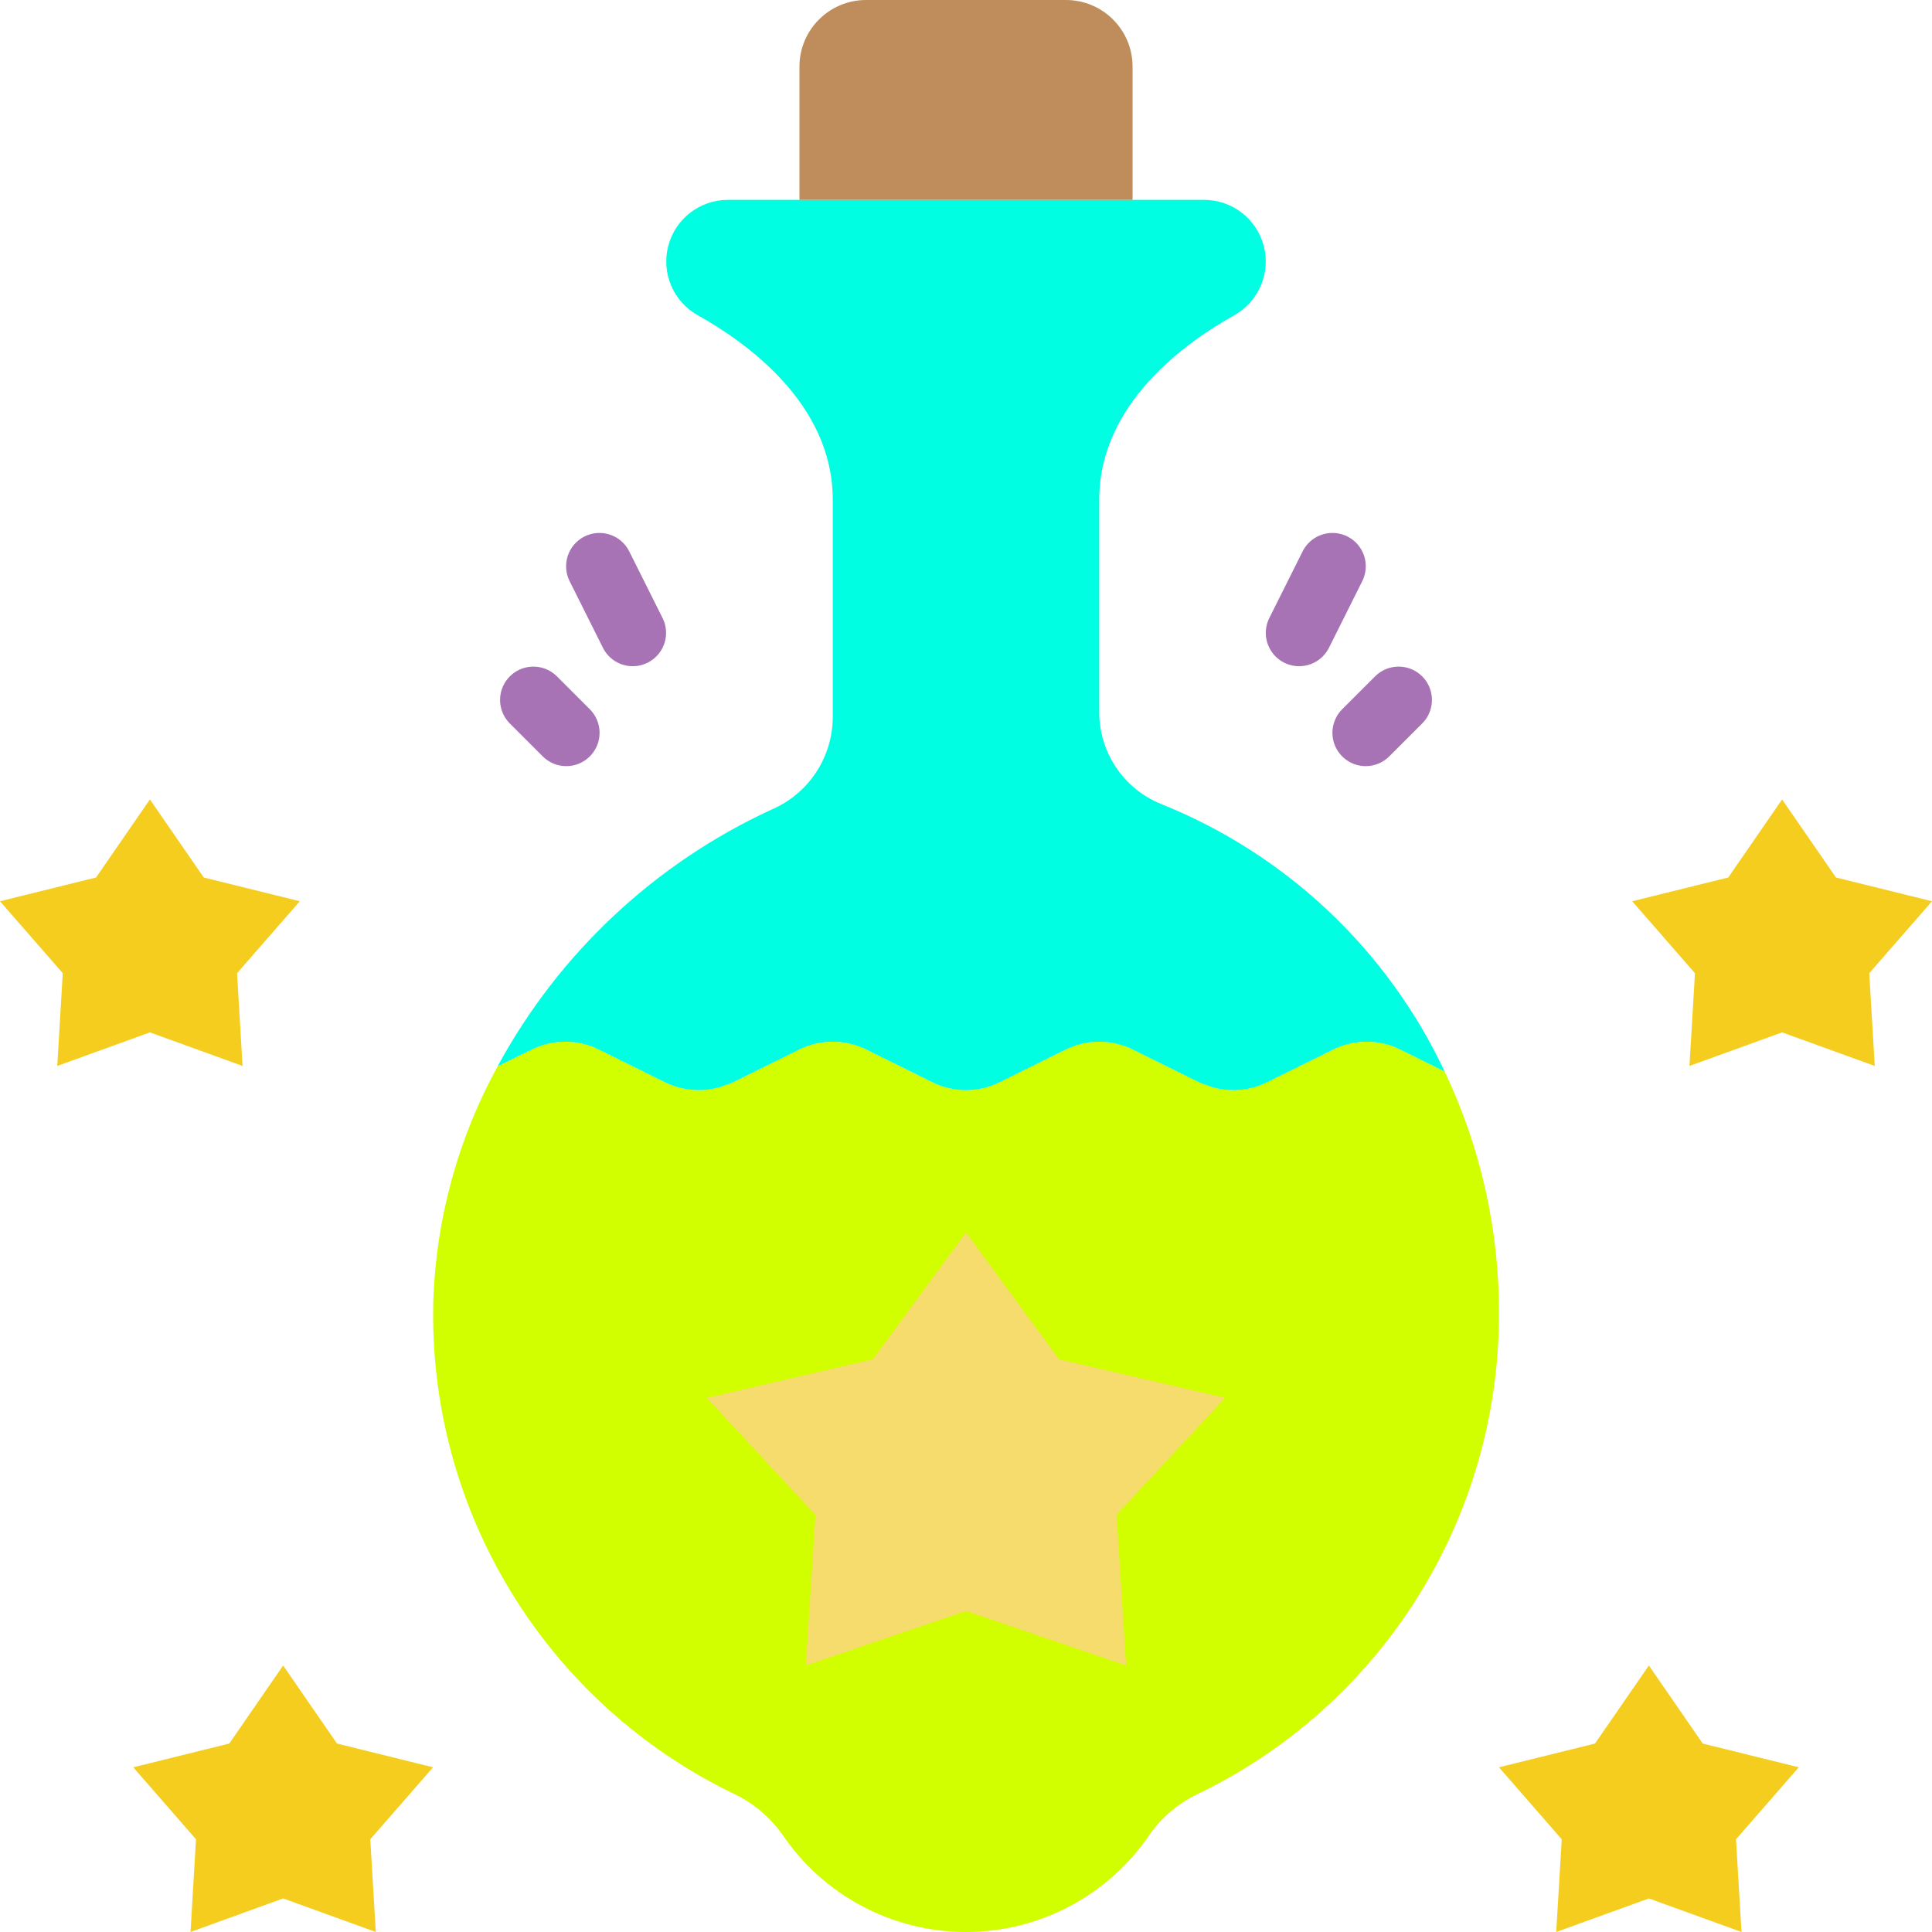
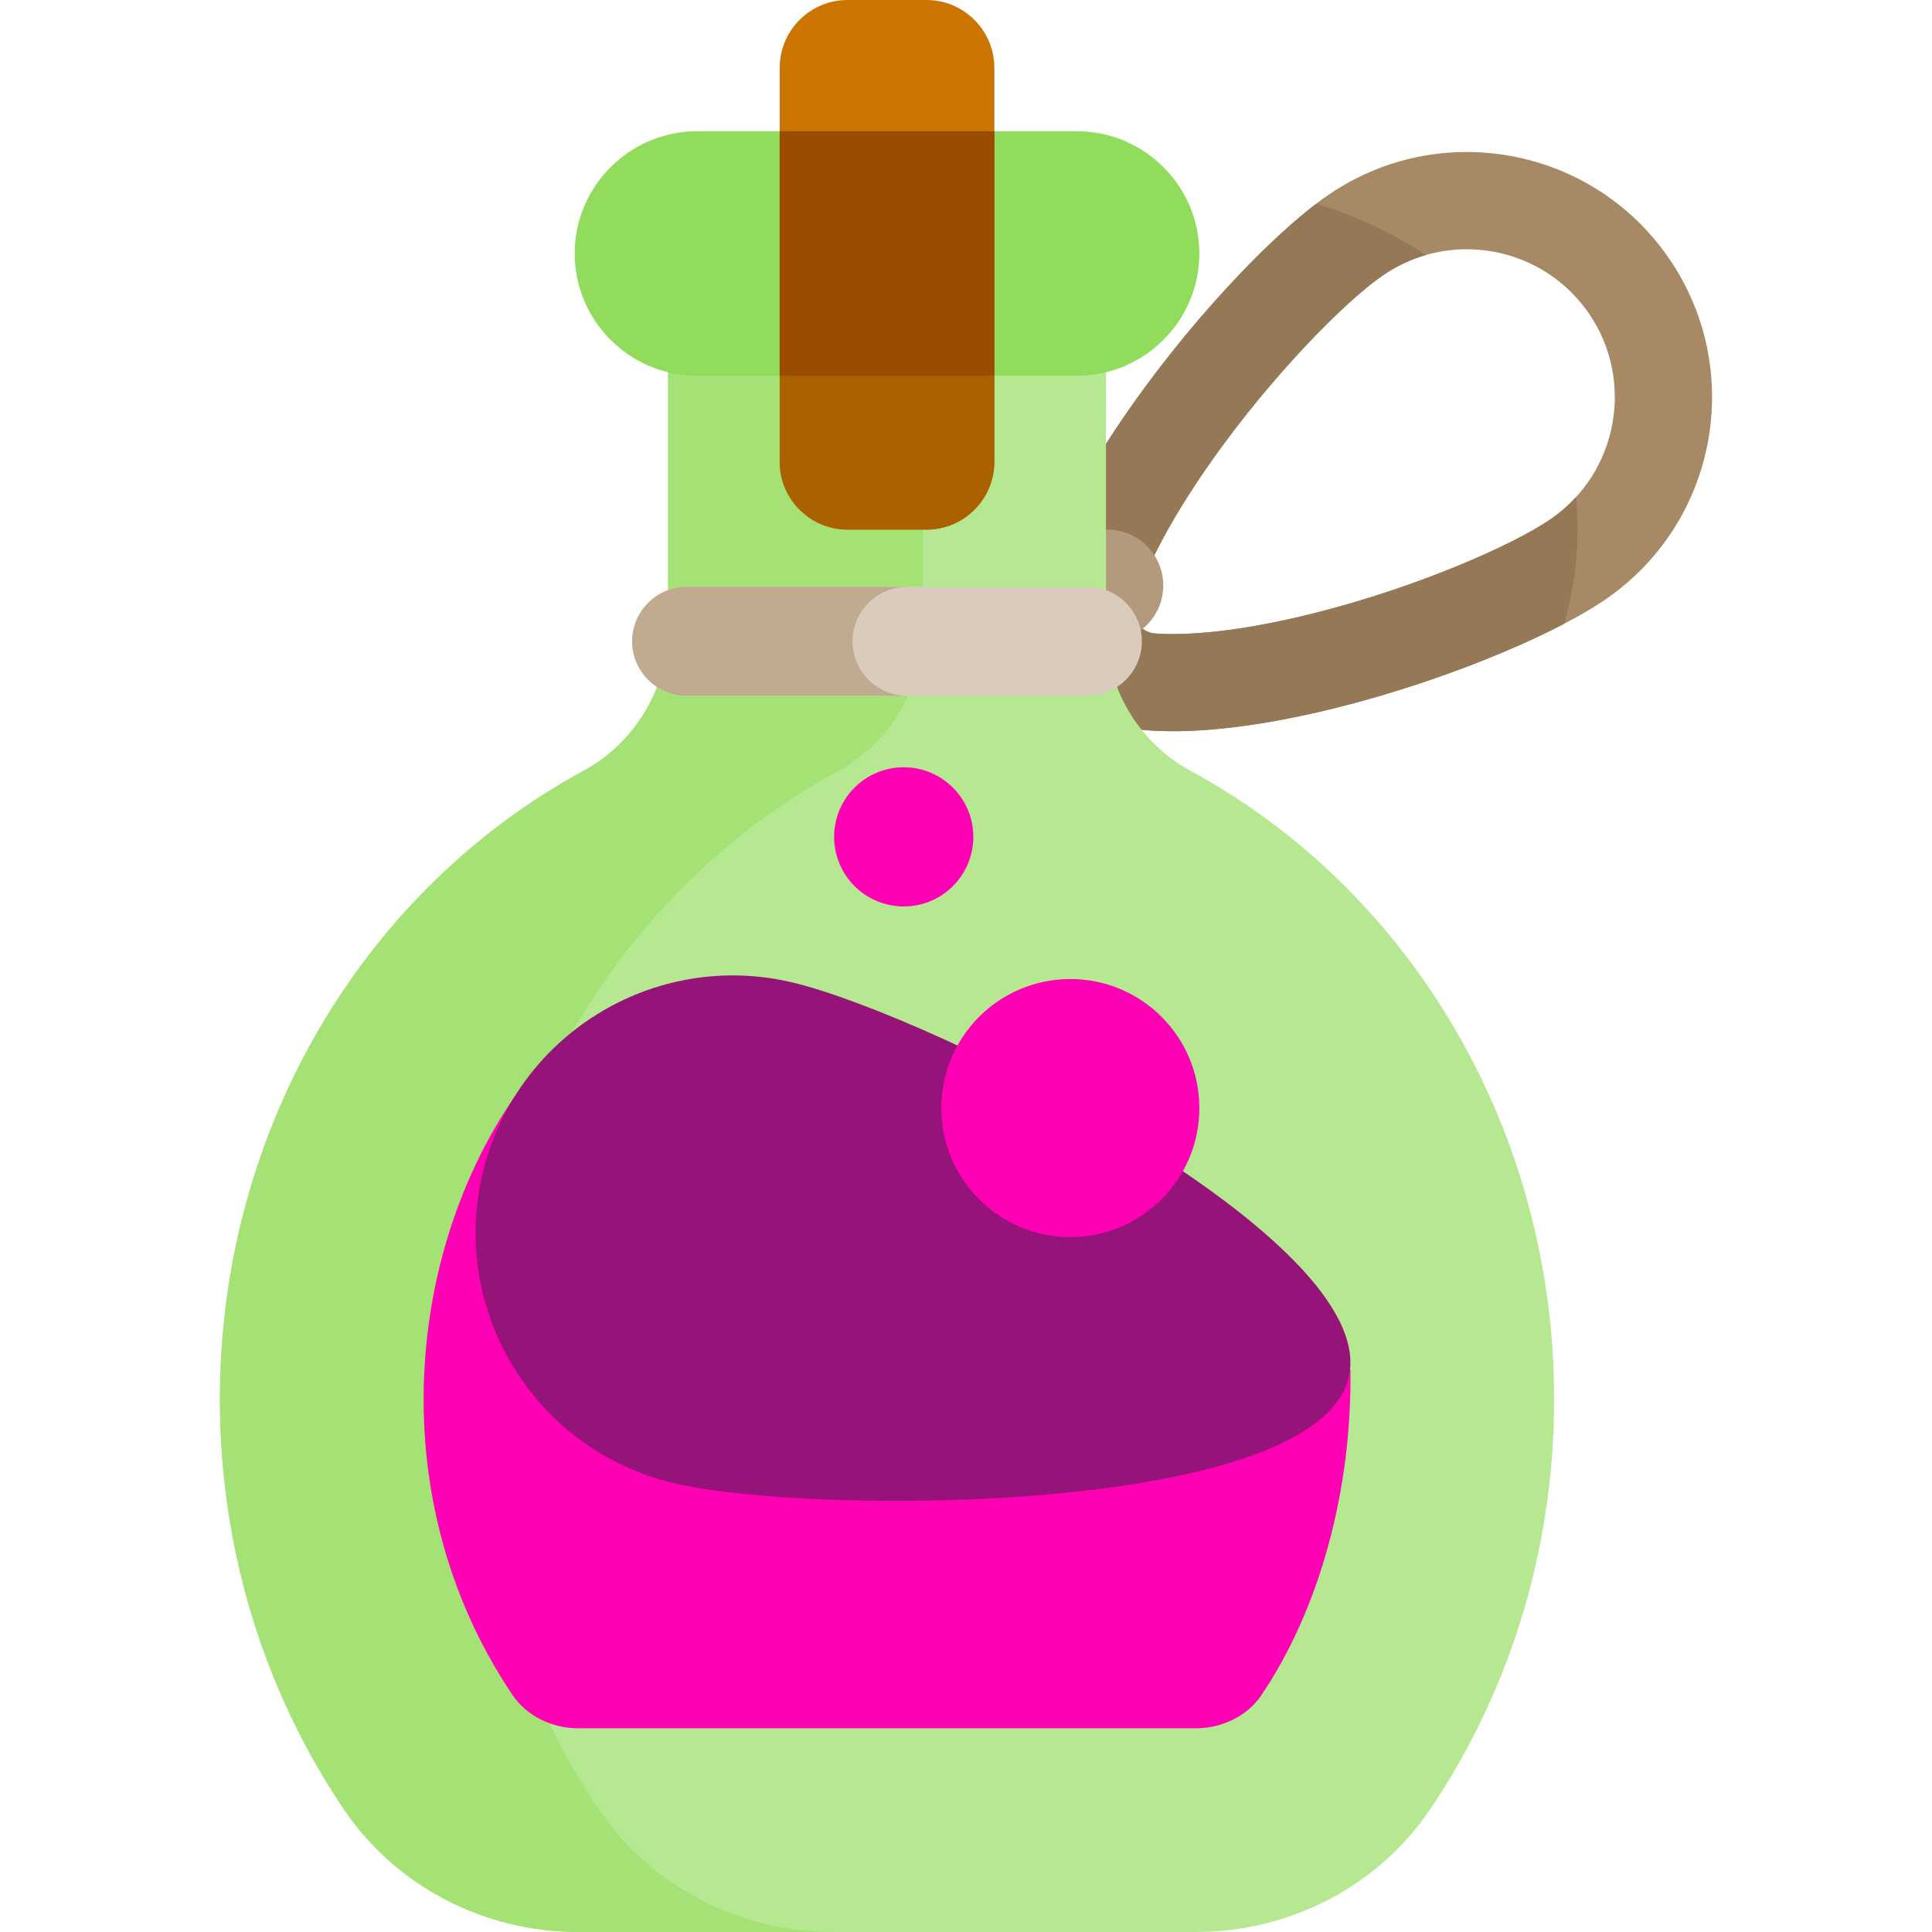
- <svg xmlns="http://www.w3.org/2000/svg" height="512px" viewBox="0 0 512 512.003" width="512px" class="">
+ <svg xmlns="http://www.w3.org/2000/svg" version="1.1" id="Capa_1" x="0px" y="0px" viewBox="0 0 512 512" style="enable-background:new 0 0 512 512;" xml:space="preserve" width="512px" height="512px" class="">
  <g>
-     <path d="m397.242 348.25c.016 54.367-31.195 103.914-80.242 127.379-4.852 2.387-9.035 5.934-12.184 10.328-10.879 16.23-29.117 25.992-48.656 26.047-19.539.051-37.828-9.609-48.797-25.781-3.219-4.555-7.531-8.227-12.535-10.68-50.305-24.102-81.664-75.602-79.98-131.355.805-21.586 6.637-42.684 17.039-61.617l8.828-4.324c5.711-2.914 12.473-2.914 18.184 0l17.125 8.473c2.129 1.074 4.43 1.762 6.797 2.031 2.391.293 4.816.145 7.152-.441.73-.156 1.441-.391 2.117-.707.82-.215 1.621-.512 2.383-.883l17.125-8.473c5.711-2.914 12.473-2.914 18.188 0l17.125 8.473c5.711 2.914 12.473 2.914 18.184 0l17.125-8.473c5.711-2.914 12.473-2.914 18.184 0l17.129 8.473c.762.371 1.562.668 2.383.883.676.316 1.387.551 2.117.707 2.336.586 4.762.734 7.152.441 2.367-.27 4.668-.957 6.797-2.031l17.125-8.473c5.711-2.914 12.473-2.914 18.184 0l11.566 5.738c9.555 20.07 14.473 42.035 14.387 64.266zm0 0" fill="#a773b4" data-original="#A773B4" class="active-path" style="fill:#D1FF00" data-old_color="#E0FF00" />
-     <path d="m382.855 283.984-11.566-5.738c-5.711-2.914-12.473-2.914-18.184 0l-17.125 8.473c-2.129 1.074-4.43 1.762-6.797 2.031-2.391.293-4.816.145-7.152-.441-.73-.156-1.441-.391-2.117-.707-.82-.215-1.621-.512-2.383-.883l-17.129-8.473c-5.711-2.914-12.473-2.914-18.184 0l-17.125 8.473c-5.711 2.914-12.473 2.914-18.184 0l-17.125-8.473c-5.715-2.914-12.477-2.914-18.188 0l-17.125 8.473c-.762.371-1.562.668-2.383.883-.676.316-1.387.551-2.117.707-2.336.586-4.762.734-7.152.441-2.367-.27-4.668-.957-6.797-2.031l-17.125-8.473c-5.711-2.914-12.473-2.914-18.184 0l-8.828 4.324c16.191-29.883 41.613-53.727 72.473-67.973 9.832-4.164 16.25-13.773 16.332-24.453v-57.73c0-25.512-23.039-41.754-35.84-48.906-6.453-3.652-9.637-11.195-7.75-18.363 1.887-7.172 8.367-12.176 15.781-12.18h126.234c7.418.004 13.898 5.008 15.785 12.18 1.887 7.168-1.297 14.711-7.75 18.363-12.801 7.152-35.84 23.395-35.84 48.906v56.145c-.066 10.695 6.355 20.367 16.242 24.449 33.188 13.258 60.105 38.629 75.301 70.977zm0 0" fill="#bddcf3" data-original="#BDDCF3" class="" style="fill:#00FFE2" data-old_color="#00FFEA" />
-     <path d="m229.52 0h52.965c9.75 0 17.656 7.906 17.656 17.656v35.309h-88.277v-35.309c0-9.75 7.906-17.656 17.656-17.656zm0 0" fill="#bfa057" data-original="#BFA057" class="" style="fill:#BF8D5B" data-old_color="#BD8C5A" />
-     <g fill="#a773b4">
-       <path d="m344.277 176.551c-3.059 0-5.898-1.586-7.504-4.188-1.609-2.602-1.754-5.848-.387-8.586l8.828-17.656c1.406-2.82 4.215-4.676 7.367-4.867 3.148-.191 6.16 1.312 7.898 3.945 1.742 2.633 1.945 5.992.535 8.816l-8.828 17.656c-1.496 2.992-4.562 4.883-7.91 4.879zm0 0" data-original="#000000" class="" />
-       <path d="m361.934 203.035c-3.57 0-6.789-2.152-8.156-5.449-1.363-3.301-.609-7.094 1.914-9.621l8.828-8.828c3.465-3.344 8.969-3.297 12.375.109 3.402 3.406 3.453 8.91.105 12.375l-8.828 8.828c-1.652 1.656-3.898 2.586-6.238 2.586zm0 0" data-original="#000000" class="" />
-       <path d="m167.727 176.551c-3.363.02-6.441-1.875-7.945-4.879l-8.828-17.656c-2.18-4.363-.41-9.668 3.953-11.848 4.363-2.18 9.668-.41 11.848 3.953l8.828 17.656c1.363 2.73 1.223 5.973-.379 8.57-1.598 2.602-4.426 4.191-7.477 4.203zm0 0" data-original="#000000" class="" />
-       <path d="m150.07 203.035c-2.34 0-4.586-.93-6.242-2.586l-8.828-8.828c-3.344-3.465-3.297-8.969.109-12.375s8.91-3.453 12.375-.109l8.828 8.828c2.523 2.527 3.277 6.32 1.91 9.621-1.363 3.297-4.582 5.449-8.152 5.449zm0 0" data-original="#000000" class="" />
+     <path style="fill:#A78966;" d="M442.28,68.45c-20.328-29.568-60.774-37.059-90.343-16.732  c-29.568,20.328-94.965,100.584-74.639,130.152c20.326,29.568,118.681-2.751,148.249-23.077  C455.115,138.466,462.606,98.019,442.28,68.45z M349.006,162.309c-20.88,5.315-34.727,6.132-42.863,5.571  c-3.934-0.271-6.609-4.16-5.453-7.93c2.391-7.796,8.113-20.432,20.551-38.025c15.953-22.562,35.238-42.077,45.285-48.983  c17.818-12.25,42.281-7.719,54.53,10.099c12.25,17.818,7.718,42.28-10.1,54.53C400.911,144.477,375.784,155.496,349.006,162.309z" data-original="#A78966" />
+     <path style="fill:#957856;" d="M410.957,137.57c-10.046,6.906-35.172,17.925-61.951,24.739c-20.881,5.314-34.727,6.132-42.863,5.571  c-3.934-0.271-6.609-4.161-5.453-7.93c2.391-7.796,8.113-20.432,20.551-38.025c15.953-22.562,35.238-42.077,45.285-48.983  c3.573-2.456,7.413-4.226,11.367-5.361c-8.714-5.766-18.516-10.333-29.084-13.589c-30.777,23.439-91.15,99.313-71.512,127.878  c18.265,26.568,99.521,3.17,137.272-16.597c3.08-11.062,4.195-22.374,3.095-33.548C415.695,133.877,413.462,135.848,410.957,137.57z  " data-original="#957856" />
+     <circle style="fill:#B39A7C;" cx="293.478" cy="155.156" r="14.8" data-original="#B39A7C" />
+     <path style="fill:#B6E892;" d="M293.099,166.438v-91.15H177.041v91.15c0,15.796-8.608,30.361-22.495,37.89  c-57.149,30.988-96.262,93.922-96.262,166.529c0,40.524,12.184,78.036,32.887,108.662C105.042,500.039,128.49,512,153.257,512  h163.626c24.767,0,48.216-11.961,62.086-32.48c20.703-30.627,32.888-68.139,32.888-108.664c0-72.607-39.113-135.542-96.262-166.529  C301.707,196.799,293.099,182.234,293.099,166.438z" data-original="#B6E892" class="" />
+     <path style="fill:#A4E276;" d="M158.709,479.52c-20.703-30.627-32.886-68.139-32.886-108.662  c0-72.607,39.113-135.542,96.262-166.529c13.886-7.53,22.495-22.094,22.495-37.89v-91.15h-67.538v91.15  c0,15.796-8.608,30.36-22.495,37.89c-57.149,30.988-96.262,93.922-96.262,166.529c0,40.524,12.184,78.036,32.887,108.662  C105.042,500.04,128.491,512,153.257,512h67.538C196.028,512,172.579,500.04,158.709,479.52z" data-original="#A4E276" class="" />
+     <path style="fill:#91DC5A;" d="M285.454,99.569H184.686c-17.814,0-32.39-14.575-32.39-32.39l0,0c0-17.814,14.575-32.39,32.39-32.39  h100.768c17.814,0,32.39,14.575,32.39,32.39l0,0C317.844,84.993,303.268,99.569,285.454,99.569z" data-original="#91DC5A" class="" />
+     <path style="fill:#D9CCBC;" d="M288.175,184.387h-106.21c-7.939,0-14.433-6.495-14.433-14.433l0,0  c0-7.939,6.495-14.433,14.433-14.433h106.21c7.939,0,14.433,6.495,14.433,14.433l0,0  C302.608,177.893,296.112,184.387,288.175,184.387z" data-original="#D9CCBC" class="" />
+     <path style="fill:#C0AB91;" d="M225.942,169.954c0-7.939,6.495-14.433,14.433-14.433h-58.41c-7.939,0-14.433,6.494-14.433,14.433  s6.495,14.433,14.433,14.433h58.41C232.437,184.387,225.942,177.893,225.942,169.954z" data-original="#C0AB91" class="" />
+     <path style="fill:#FF00B5" d="M136.305,290.724c-15.371,22.444-24.037,50.907-24.037,80.134c0,28.443,8.17,55.563,23.628,78.432  c3.64,5.383,10.292,8.727,17.361,8.727h163.626c7.069,0,13.722-3.344,17.364-8.729c15.457-22.866,24.066-54.404,23.626-86.252  L136.305,290.724z" data-original="#FF0C38" class="" data-old_color="#FF00AD" />
+     <path style="fill:#961479" d="M209.79,260.31c36.663,8.59,156.231,67.955,147.641,104.618s-142.084,36.739-178.747,28.15  c-36.663-8.59-59.421-45.273-50.831-81.936C136.444,274.478,173.127,251.721,209.79,260.31z" data-original="#A5001E" class="active-path" data-old_color="#951478" />
+     <g>
+       <circle style="fill:#FF00B5" cx="283.65" cy="293.643" r="34.192" data-original="#FF0C38" class="" data-old_color="#FF00AD" />
+       <circle style="fill:#FF00B5" cx="239.497" cy="221.777" r="18.444" data-original="#FF0C38" class="" data-old_color="#FF00AD" />
    </g>
-     <path d="m256 326.621 24.664 33.605 44 10.23-28.754 30.996 2.527 39.926-42.438-14.449-42.434 14.449 2.527-39.926-28.754-30.996 43.996-10.23zm0 0" fill="#f6db6d" data-original="#F6DB6D" class="" />
-     <path d="m39.727 211.863 14.273 20.684 25.449 6.293-16.629 19.074 1.453 24.57-24.547-8.891-24.551 8.891 1.457-24.57-16.633-19.074 25.453-6.293zm0 0" fill="#f4cd1e" data-original="#F4CD1E" class="" style="fill:#F4CD1E" />
-     <path d="m75.035 441.379 14.273 20.684 25.453 6.293-16.633 19.078 1.457 24.566-24.551-8.891-24.547 8.891 1.453-24.566-16.629-19.078 25.449-6.293zm0 0" fill="#f4cd1e" data-original="#F4CD1E" class="" style="fill:#F4CD1E" />
-     <path d="m472.277 211.863-14.273 20.684-25.449 6.293 16.629 19.074-1.457 24.57 24.551-8.891 24.551 8.891-1.457-24.57 16.629-19.074-25.449-6.293zm0 0" fill="#f4cd1e" data-original="#F4CD1E" class="" style="fill:#F4CD1E" />
-     <path d="m436.969 441.379-14.277 20.684-25.449 6.293 16.633 19.078-1.457 24.566 24.551-8.891 24.547 8.891-1.457-24.566 16.633-19.078-25.449-6.293zm0 0" fill="#f4cd1e" data-original="#F4CD1E" class="" style="fill:#F4CD1E" />
+     <path style="fill:#CC7400;" d="M245.517,140.356h-20.895c-9.938,0-17.994-8.056-17.994-17.994V17.994  C206.628,8.056,214.684,0,224.622,0h20.895c9.938,0,17.994,8.056,17.994,17.994v104.368  C263.512,132.3,255.455,140.356,245.517,140.356z" data-original="#CC7400" class="" />
+     <path style="fill:#AA6100;" d="M206.628,34.789v87.573c0,9.938,8.057,17.994,17.994,17.994h20.895  c9.938,0,17.994-8.056,17.994-17.994V34.789H206.628z" data-original="#AA6100" />
+     <rect x="206.624" y="34.789" style="fill:#9A4C00" width="56.887" height="64.78" data-original="#9A4C00" class="" />
  </g>
</svg>
